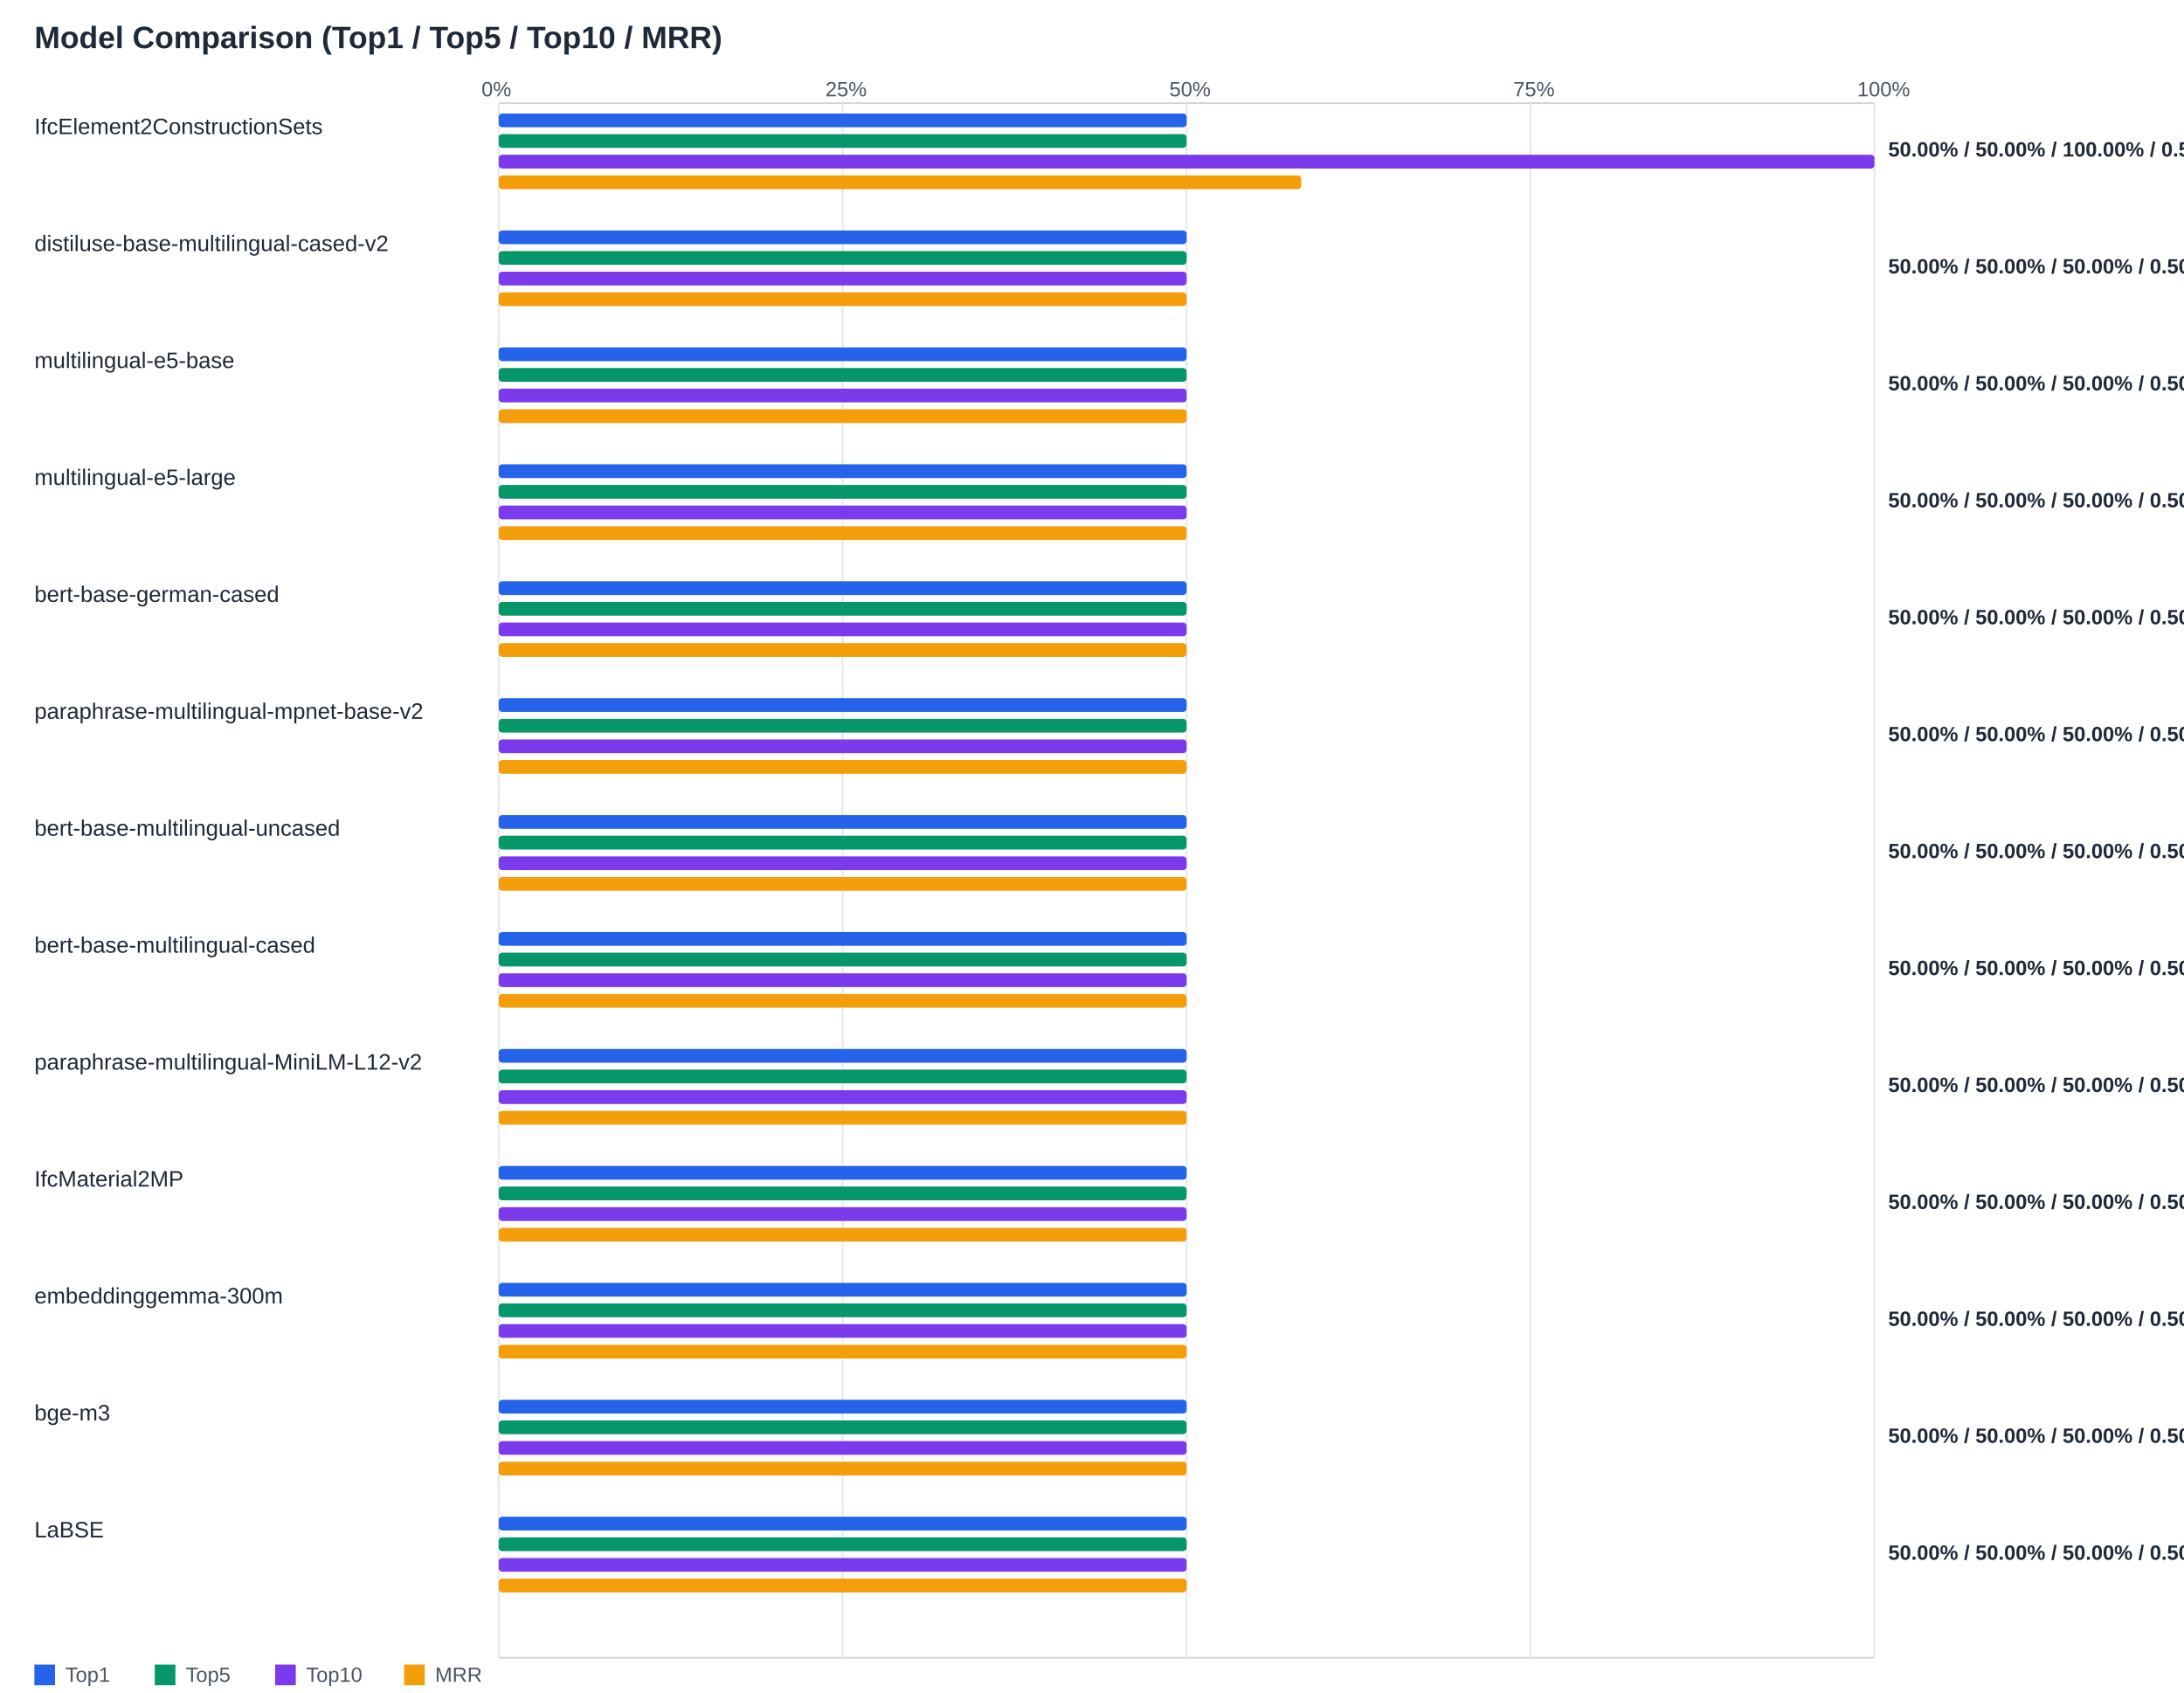
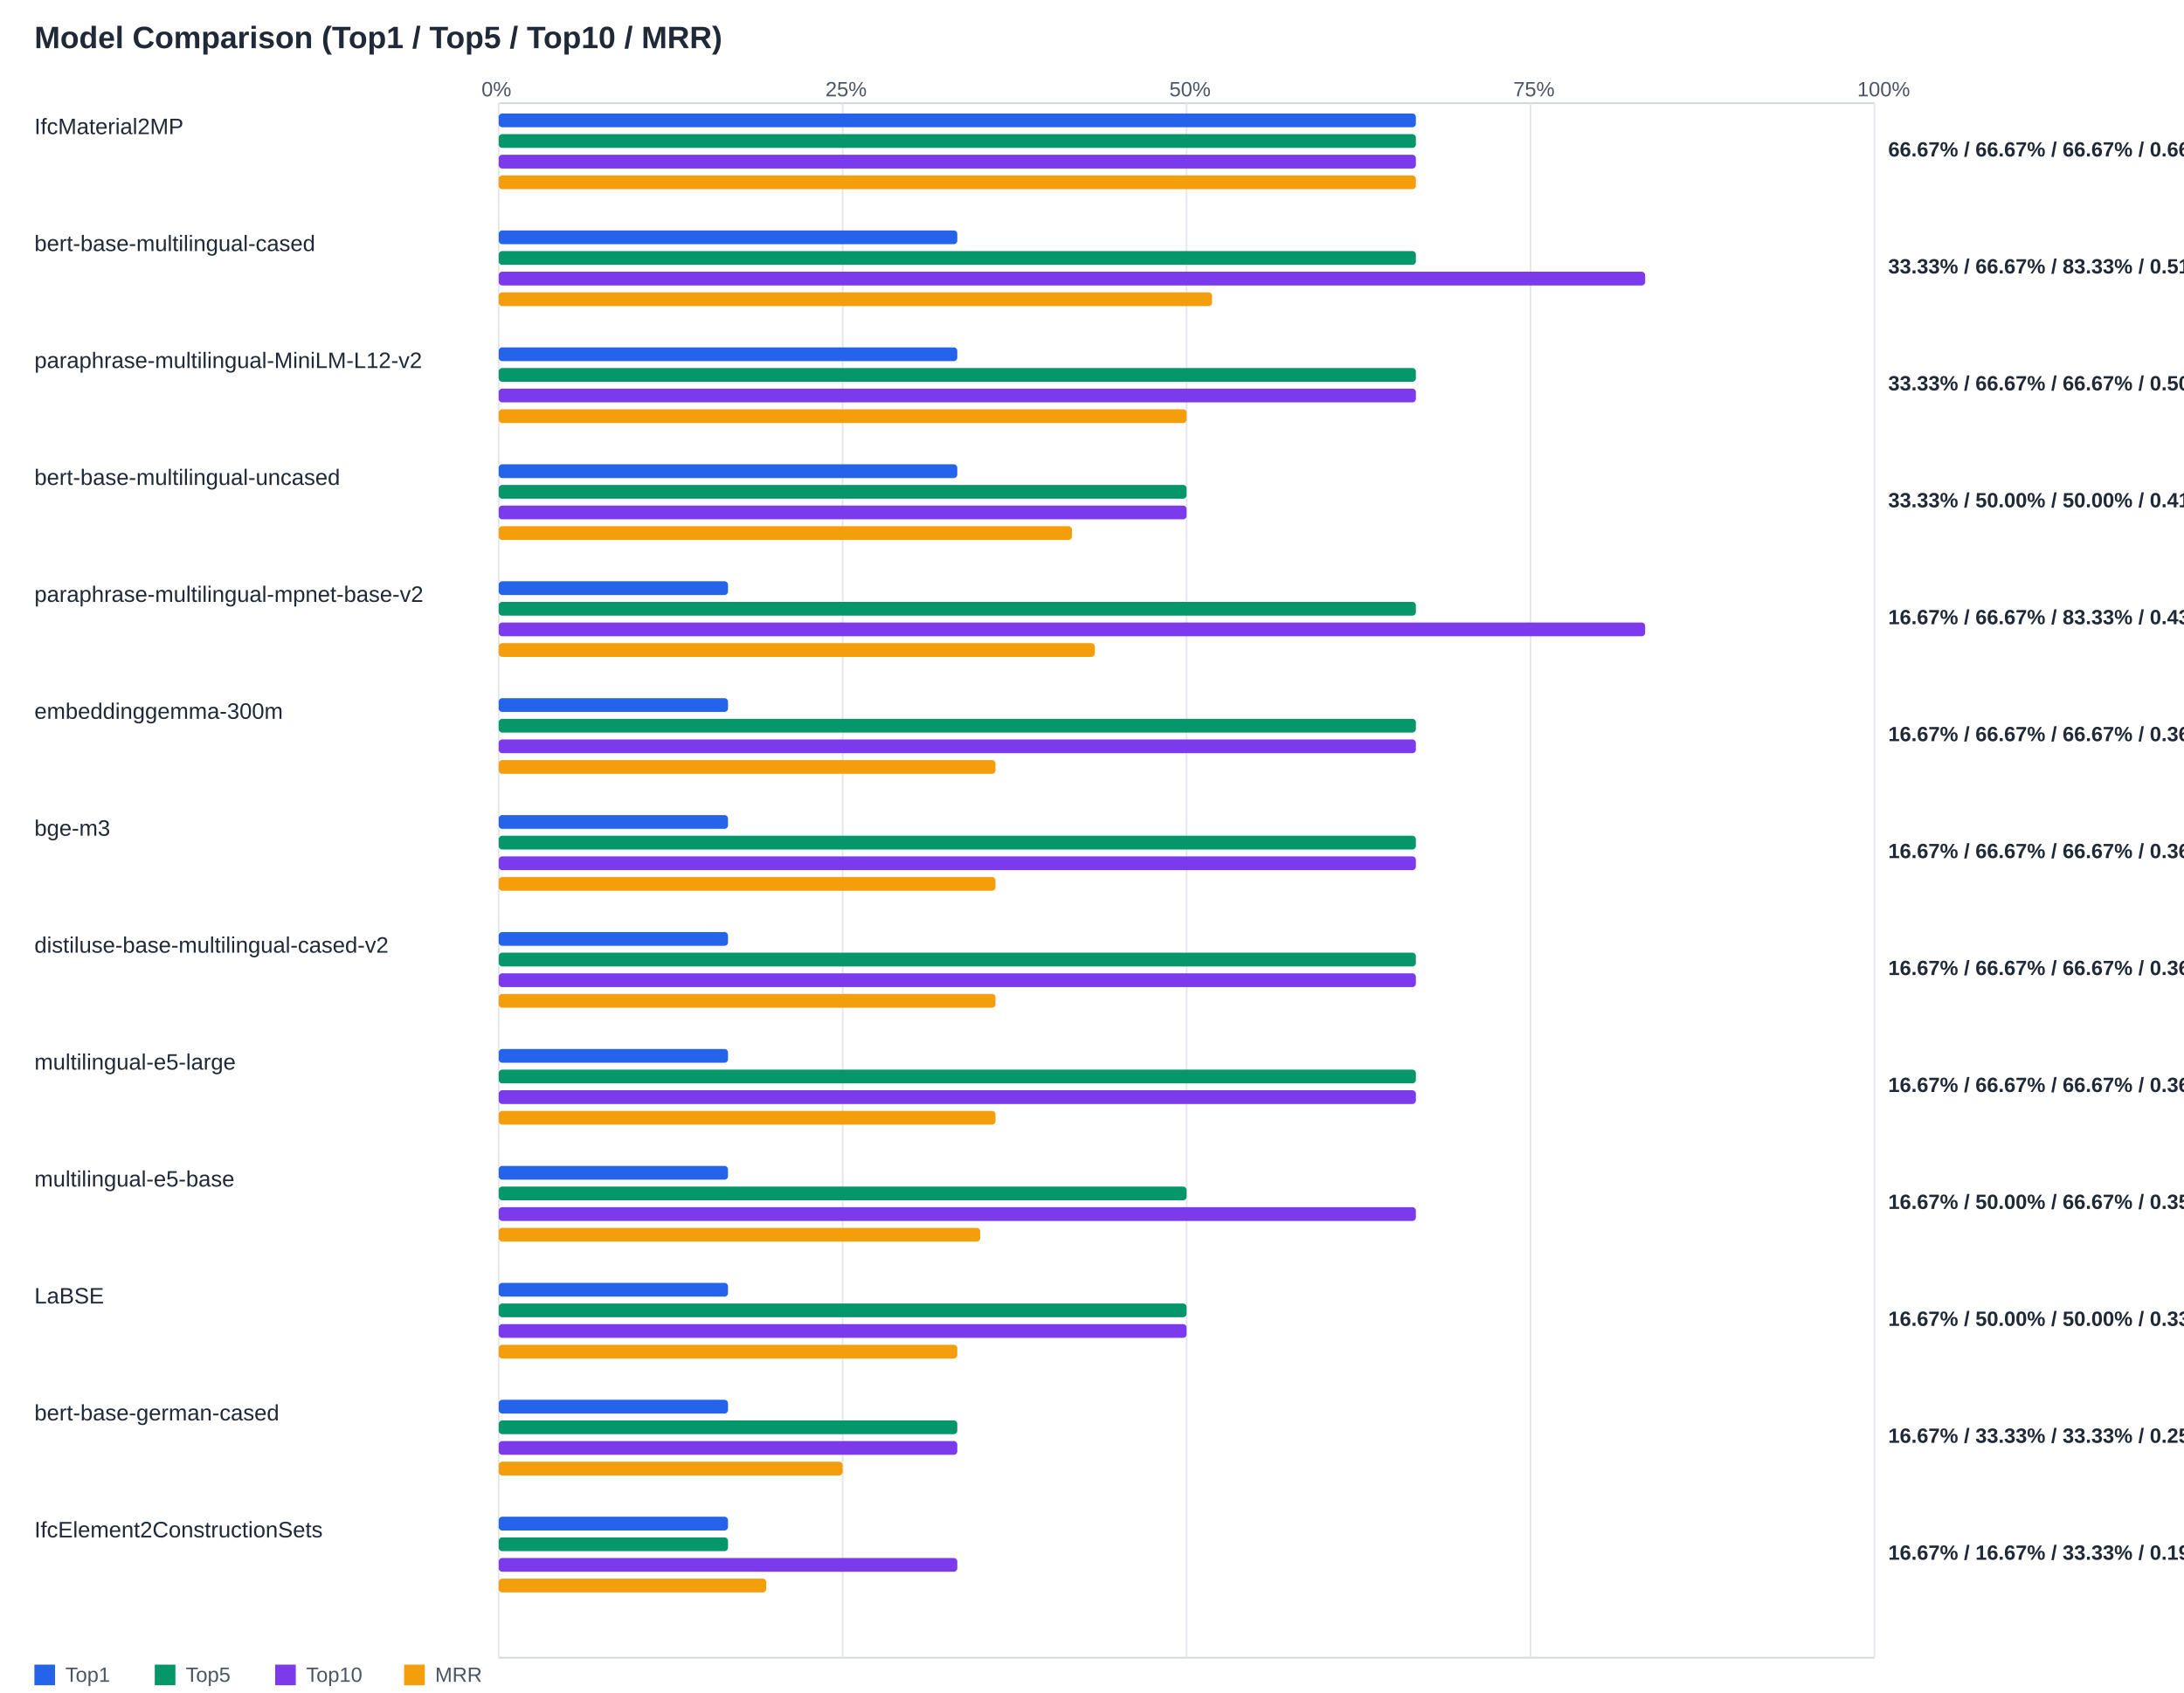
<svg xmlns="http://www.w3.org/2000/svg" width="1270" height="984" viewBox="0 0 1270 984">
  <style>text { font-family: Arial, sans-serif; fill: #1f2937; } .label { font-size: 13px; } .title { font-size: 18px; font-weight: bold; } .axis { font-size: 12px; fill: #4b5563; } .value { font-size: 12px; font-weight: bold; }</style>
  <text x="20" y="28" class="title">Model Comparison (Top1 / Top5 / Top10 / MRR)</text>
  <line x1="290" y1="60" x2="1090" y2="60" stroke="#d1d5db" stroke-width="1" />
  <line x1="290" y1="964" x2="1090" y2="964" stroke="#d1d5db" stroke-width="1" />
  <line x1="290.0" y1="60" x2="290.0" y2="964" stroke="#e5e7eb" stroke-width="1" />
  <text x="280.0" y="56" class="axis">0%</text>
  <line x1="490.0" y1="60" x2="490.0" y2="964" stroke="#e5e7eb" stroke-width="1" />
  <text x="480.0" y="56" class="axis">25%</text>
  <line x1="690.0" y1="60" x2="690.0" y2="964" stroke="#e5e7eb" stroke-width="1" />
  <text x="680.0" y="56" class="axis">50%</text>
  <line x1="890.0" y1="60" x2="890.0" y2="964" stroke="#e5e7eb" stroke-width="1" />
  <text x="880.0" y="56" class="axis">75%</text>
  <line x1="1090.0" y1="60" x2="1090.0" y2="964" stroke="#e5e7eb" stroke-width="1" />
  <text x="1080.0" y="56" class="axis">100%</text>
  <rect x="20" y="968" width="12" height="12" fill="#2563eb" />
  <text x="38" y="978" class="axis">Top1</text>
  <rect x="90" y="968" width="12" height="12" fill="#059669" />
  <text x="108" y="978" class="axis">Top5</text>
  <rect x="160" y="968" width="12" height="12" fill="#7c3aed" />
  <text x="178" y="978" class="axis">Top10</text>
  <rect x="235" y="968" width="12" height="12" fill="#f59e0b" />
  <text x="253" y="978" class="axis">MRR</text>
-   <text x="20" y="78" class="label">IfcElement2ConstructionSets</text>
-   <rect x="290" y="66" width="400.0" height="8" fill="#2563eb" rx="2" />
-   <rect x="290" y="78" width="400.0" height="8" fill="#059669" rx="2" />
-   <rect x="290" y="90" width="800.0" height="8" fill="#7c3aed" rx="2" />
-   <rect x="290" y="102" width="466.666" height="8" fill="#f59e0b" rx="2" />
-   <text x="1098" y="91" class="value">50.00% / 50.00% / 100.00% / 0.583</text>
-   <text x="20" y="146" class="label">distiluse-base-multilingual-cased-v2</text>
-   <rect x="290" y="134" width="400.0" height="8" fill="#2563eb" rx="2" />
-   <rect x="290" y="146" width="400.0" height="8" fill="#059669" rx="2" />
-   <rect x="290" y="158" width="400.0" height="8" fill="#7c3aed" rx="2" />
-   <rect x="290" y="170" width="400.0" height="8" fill="#f59e0b" rx="2" />
-   <text x="1098" y="159" class="value">50.00% / 50.00% / 50.00% / 0.500</text>
-   <text x="20" y="214" class="label">multilingual-e5-base</text>
-   <rect x="290" y="202" width="400.0" height="8" fill="#2563eb" rx="2" />
-   <rect x="290" y="214" width="400.0" height="8" fill="#059669" rx="2" />
-   <rect x="290" y="226" width="400.0" height="8" fill="#7c3aed" rx="2" />
+   <text x="20" y="78" class="label">IfcMaterial2MP</text>
+   <rect x="290" y="66" width="533.334" height="8" fill="#2563eb" rx="2" />
+   <rect x="290" y="78" width="533.334" height="8" fill="#059669" rx="2" />
+   <rect x="290" y="90" width="533.334" height="8" fill="#7c3aed" rx="2" />
+   <rect x="290" y="102" width="533.334" height="8" fill="#f59e0b" rx="2" />
+   <text x="1098" y="91" class="value">66.67% / 66.67% / 66.67% / 0.667</text>
+   <text x="20" y="146" class="label">bert-base-multilingual-cased</text>
+   <rect x="290" y="134" width="266.666" height="8" fill="#2563eb" rx="2" />
+   <rect x="290" y="146" width="533.334" height="8" fill="#059669" rx="2" />
+   <rect x="290" y="158" width="666.666" height="8" fill="#7c3aed" rx="2" />
+   <rect x="290" y="170" width="414.815" height="8" fill="#f59e0b" rx="2" />
+   <text x="1098" y="159" class="value">33.33% / 66.67% / 83.33% / 0.519</text>
+   <text x="20" y="214" class="label">paraphrase-multilingual-MiniLM-L12-v2</text>
+   <rect x="290" y="202" width="266.666" height="8" fill="#2563eb" rx="2" />
+   <rect x="290" y="214" width="533.334" height="8" fill="#059669" rx="2" />
+   <rect x="290" y="226" width="533.334" height="8" fill="#7c3aed" rx="2" />
  <rect x="290" y="238" width="400.0" height="8" fill="#f59e0b" rx="2" />
-   <text x="1098" y="227" class="value">50.00% / 50.00% / 50.00% / 0.500</text>
-   <text x="20" y="282" class="label">multilingual-e5-large</text>
-   <rect x="290" y="270" width="400.0" height="8" fill="#2563eb" rx="2" />
+   <text x="1098" y="227" class="value">33.33% / 66.67% / 66.67% / 0.500</text>
+   <text x="20" y="282" class="label">bert-base-multilingual-uncased</text>
+   <rect x="290" y="270" width="266.666" height="8" fill="#2563eb" rx="2" />
  <rect x="290" y="282" width="400.0" height="8" fill="#059669" rx="2" />
  <rect x="290" y="294" width="400.0" height="8" fill="#7c3aed" rx="2" />
-   <rect x="290" y="306" width="400.0" height="8" fill="#f59e0b" rx="2" />
-   <text x="1098" y="295" class="value">50.00% / 50.00% / 50.00% / 0.500</text>
-   <text x="20" y="350" class="label">bert-base-german-cased</text>
-   <rect x="290" y="338" width="400.0" height="8" fill="#2563eb" rx="2" />
-   <rect x="290" y="350" width="400.0" height="8" fill="#059669" rx="2" />
-   <rect x="290" y="362" width="400.0" height="8" fill="#7c3aed" rx="2" />
-   <rect x="290" y="374" width="400.0" height="8" fill="#f59e0b" rx="2" />
-   <text x="1098" y="363" class="value">50.00% / 50.00% / 50.00% / 0.500</text>
-   <text x="20" y="418" class="label">paraphrase-multilingual-mpnet-base-v2</text>
-   <rect x="290" y="406" width="400.0" height="8" fill="#2563eb" rx="2" />
-   <rect x="290" y="418" width="400.0" height="8" fill="#059669" rx="2" />
-   <rect x="290" y="430" width="400.0" height="8" fill="#7c3aed" rx="2" />
-   <rect x="290" y="442" width="400.0" height="8" fill="#f59e0b" rx="2" />
-   <text x="1098" y="431" class="value">50.00% / 50.00% / 50.00% / 0.500</text>
-   <text x="20" y="486" class="label">bert-base-multilingual-uncased</text>
-   <rect x="290" y="474" width="400.0" height="8" fill="#2563eb" rx="2" />
-   <rect x="290" y="486" width="400.0" height="8" fill="#059669" rx="2" />
-   <rect x="290" y="498" width="400.0" height="8" fill="#7c3aed" rx="2" />
-   <rect x="290" y="510" width="400.0" height="8" fill="#f59e0b" rx="2" />
-   <text x="1098" y="499" class="value">50.00% / 50.00% / 50.00% / 0.500</text>
-   <text x="20" y="554" class="label">bert-base-multilingual-cased</text>
-   <rect x="290" y="542" width="400.0" height="8" fill="#2563eb" rx="2" />
-   <rect x="290" y="554" width="400.0" height="8" fill="#059669" rx="2" />
-   <rect x="290" y="566" width="400.0" height="8" fill="#7c3aed" rx="2" />
-   <rect x="290" y="578" width="400.0" height="8" fill="#f59e0b" rx="2" />
-   <text x="1098" y="567" class="value">50.00% / 50.00% / 50.00% / 0.500</text>
-   <text x="20" y="622" class="label">paraphrase-multilingual-MiniLM-L12-v2</text>
-   <rect x="290" y="610" width="400.0" height="8" fill="#2563eb" rx="2" />
-   <rect x="290" y="622" width="400.0" height="8" fill="#059669" rx="2" />
-   <rect x="290" y="634" width="400.0" height="8" fill="#7c3aed" rx="2" />
-   <rect x="290" y="646" width="400.0" height="8" fill="#f59e0b" rx="2" />
-   <text x="1098" y="635" class="value">50.00% / 50.00% / 50.00% / 0.500</text>
-   <text x="20" y="690" class="label">IfcMaterial2MP</text>
-   <rect x="290" y="678" width="400.0" height="8" fill="#2563eb" rx="2" />
+   <rect x="290" y="306" width="333.334" height="8" fill="#f59e0b" rx="2" />
+   <text x="1098" y="295" class="value">33.33% / 50.00% / 50.00% / 0.417</text>
+   <text x="20" y="350" class="label">paraphrase-multilingual-mpnet-base-v2</text>
+   <rect x="290" y="338" width="133.334" height="8" fill="#2563eb" rx="2" />
+   <rect x="290" y="350" width="533.334" height="8" fill="#059669" rx="2" />
+   <rect x="290" y="362" width="666.666" height="8" fill="#7c3aed" rx="2" />
+   <rect x="290" y="374" width="346.666" height="8" fill="#f59e0b" rx="2" />
+   <text x="1098" y="363" class="value">16.67% / 66.67% / 83.33% / 0.433</text>
+   <text x="20" y="418" class="label">embeddinggemma-300m</text>
+   <rect x="290" y="406" width="133.334" height="8" fill="#2563eb" rx="2" />
+   <rect x="290" y="418" width="533.334" height="8" fill="#059669" rx="2" />
+   <rect x="290" y="430" width="533.334" height="8" fill="#7c3aed" rx="2" />
+   <rect x="290" y="442" width="288.889" height="8" fill="#f59e0b" rx="2" />
+   <text x="1098" y="431" class="value">16.67% / 66.67% / 66.67% / 0.361</text>
+   <text x="20" y="486" class="label">bge-m3</text>
+   <rect x="290" y="474" width="133.334" height="8" fill="#2563eb" rx="2" />
+   <rect x="290" y="486" width="533.334" height="8" fill="#059669" rx="2" />
+   <rect x="290" y="498" width="533.334" height="8" fill="#7c3aed" rx="2" />
+   <rect x="290" y="510" width="288.889" height="8" fill="#f59e0b" rx="2" />
+   <text x="1098" y="499" class="value">16.67% / 66.67% / 66.67% / 0.361</text>
+   <text x="20" y="554" class="label">distiluse-base-multilingual-cased-v2</text>
+   <rect x="290" y="542" width="133.334" height="8" fill="#2563eb" rx="2" />
+   <rect x="290" y="554" width="533.334" height="8" fill="#059669" rx="2" />
+   <rect x="290" y="566" width="533.334" height="8" fill="#7c3aed" rx="2" />
+   <rect x="290" y="578" width="288.889" height="8" fill="#f59e0b" rx="2" />
+   <text x="1098" y="567" class="value">16.67% / 66.67% / 66.67% / 0.361</text>
+   <text x="20" y="622" class="label">multilingual-e5-large</text>
+   <rect x="290" y="610" width="133.334" height="8" fill="#2563eb" rx="2" />
+   <rect x="290" y="622" width="533.334" height="8" fill="#059669" rx="2" />
+   <rect x="290" y="634" width="533.334" height="8" fill="#7c3aed" rx="2" />
+   <rect x="290" y="646" width="288.889" height="8" fill="#f59e0b" rx="2" />
+   <text x="1098" y="635" class="value">16.67% / 66.67% / 66.67% / 0.361</text>
+   <text x="20" y="690" class="label">multilingual-e5-base</text>
+   <rect x="290" y="678" width="133.334" height="8" fill="#2563eb" rx="2" />
  <rect x="290" y="690" width="400.0" height="8" fill="#059669" rx="2" />
-   <rect x="290" y="702" width="400.0" height="8" fill="#7c3aed" rx="2" />
-   <rect x="290" y="714" width="400.0" height="8" fill="#f59e0b" rx="2" />
-   <text x="1098" y="703" class="value">50.00% / 50.00% / 50.00% / 0.500</text>
-   <text x="20" y="758" class="label">embeddinggemma-300m</text>
-   <rect x="290" y="746" width="400.0" height="8" fill="#2563eb" rx="2" />
+   <rect x="290" y="702" width="533.334" height="8" fill="#7c3aed" rx="2" />
+   <rect x="290" y="714" width="280.0" height="8" fill="#f59e0b" rx="2" />
+   <text x="1098" y="703" class="value">16.67% / 50.00% / 66.67% / 0.350</text>
+   <text x="20" y="758" class="label">LaBSE</text>
+   <rect x="290" y="746" width="133.334" height="8" fill="#2563eb" rx="2" />
  <rect x="290" y="758" width="400.0" height="8" fill="#059669" rx="2" />
  <rect x="290" y="770" width="400.0" height="8" fill="#7c3aed" rx="2" />
-   <rect x="290" y="782" width="400.0" height="8" fill="#f59e0b" rx="2" />
-   <text x="1098" y="771" class="value">50.00% / 50.00% / 50.00% / 0.500</text>
-   <text x="20" y="826" class="label">bge-m3</text>
-   <rect x="290" y="814" width="400.0" height="8" fill="#2563eb" rx="2" />
-   <rect x="290" y="826" width="400.0" height="8" fill="#059669" rx="2" />
-   <rect x="290" y="838" width="400.0" height="8" fill="#7c3aed" rx="2" />
-   <rect x="290" y="850" width="400.0" height="8" fill="#f59e0b" rx="2" />
-   <text x="1098" y="839" class="value">50.00% / 50.00% / 50.00% / 0.500</text>
-   <text x="20" y="894" class="label">LaBSE</text>
-   <rect x="290" y="882" width="400.0" height="8" fill="#2563eb" rx="2" />
-   <rect x="290" y="894" width="400.0" height="8" fill="#059669" rx="2" />
-   <rect x="290" y="906" width="400.0" height="8" fill="#7c3aed" rx="2" />
-   <rect x="290" y="918" width="400.0" height="8" fill="#f59e0b" rx="2" />
-   <text x="1098" y="907" class="value">50.00% / 50.00% / 50.00% / 0.500</text>
+   <rect x="290" y="782" width="266.666" height="8" fill="#f59e0b" rx="2" />
+   <text x="1098" y="771" class="value">16.67% / 50.00% / 50.00% / 0.333</text>
+   <text x="20" y="826" class="label">bert-base-german-cased</text>
+   <rect x="290" y="814" width="133.334" height="8" fill="#2563eb" rx="2" />
+   <rect x="290" y="826" width="266.666" height="8" fill="#059669" rx="2" />
+   <rect x="290" y="838" width="266.666" height="8" fill="#7c3aed" rx="2" />
+   <rect x="290" y="850" width="200.0" height="8" fill="#f59e0b" rx="2" />
+   <text x="1098" y="839" class="value">16.67% / 33.33% / 33.33% / 0.250</text>
+   <text x="20" y="894" class="label">IfcElement2ConstructionSets</text>
+   <rect x="290" y="882" width="133.334" height="8" fill="#2563eb" rx="2" />
+   <rect x="290" y="894" width="133.334" height="8" fill="#059669" rx="2" />
+   <rect x="290" y="906" width="266.666" height="8" fill="#7c3aed" rx="2" />
+   <rect x="290" y="918" width="155.555" height="8" fill="#f59e0b" rx="2" />
+   <text x="1098" y="907" class="value">16.67% / 16.67% / 33.33% / 0.194</text>
</svg>
